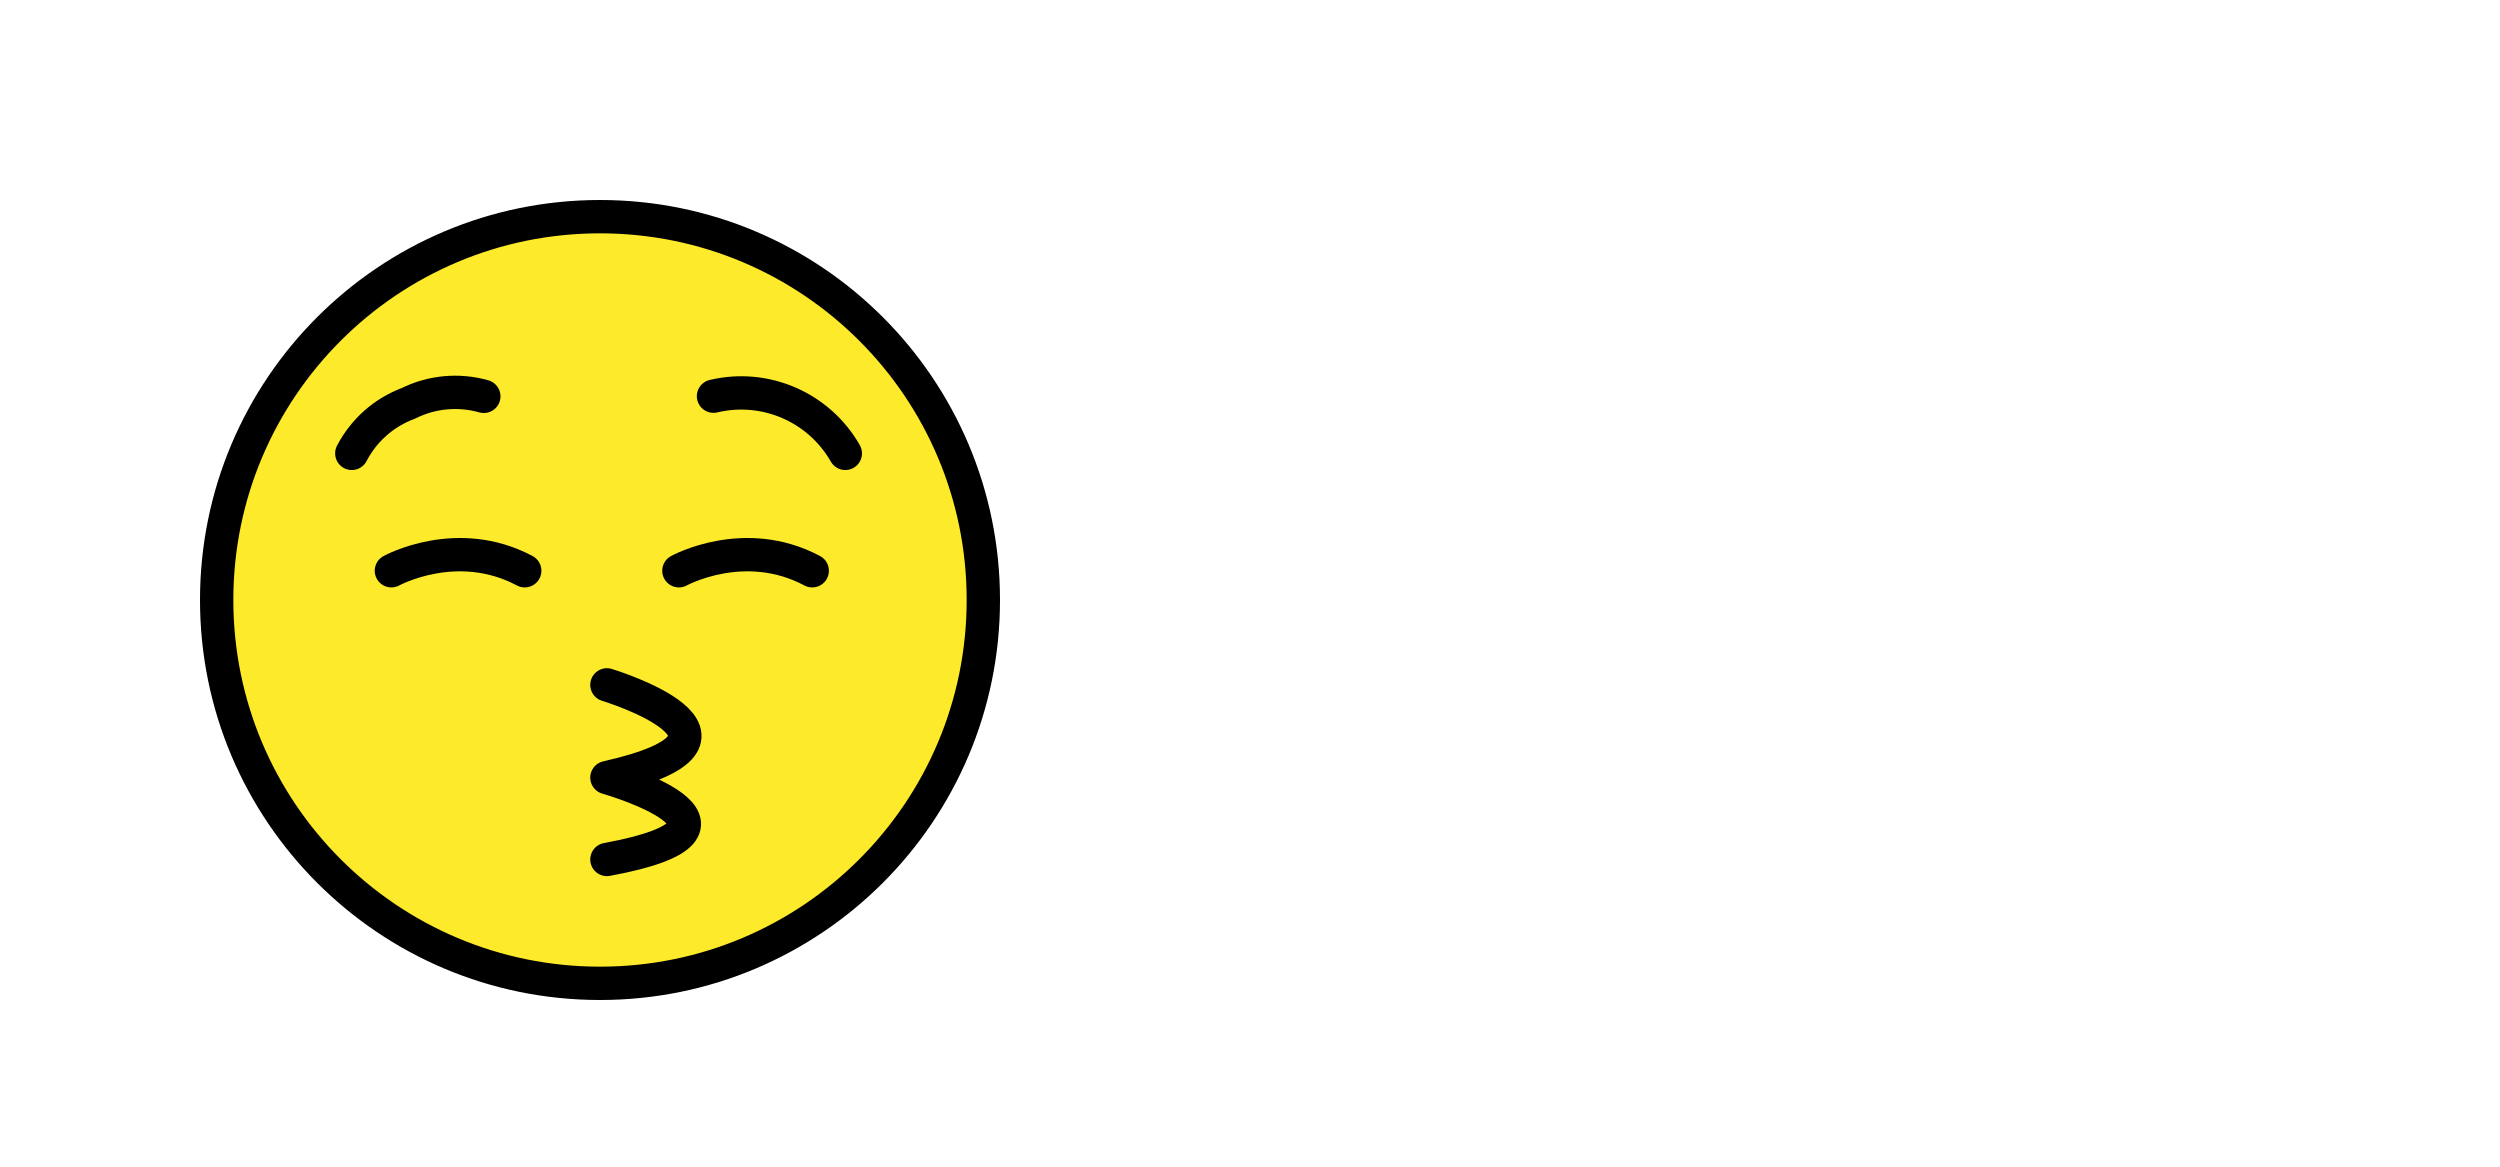
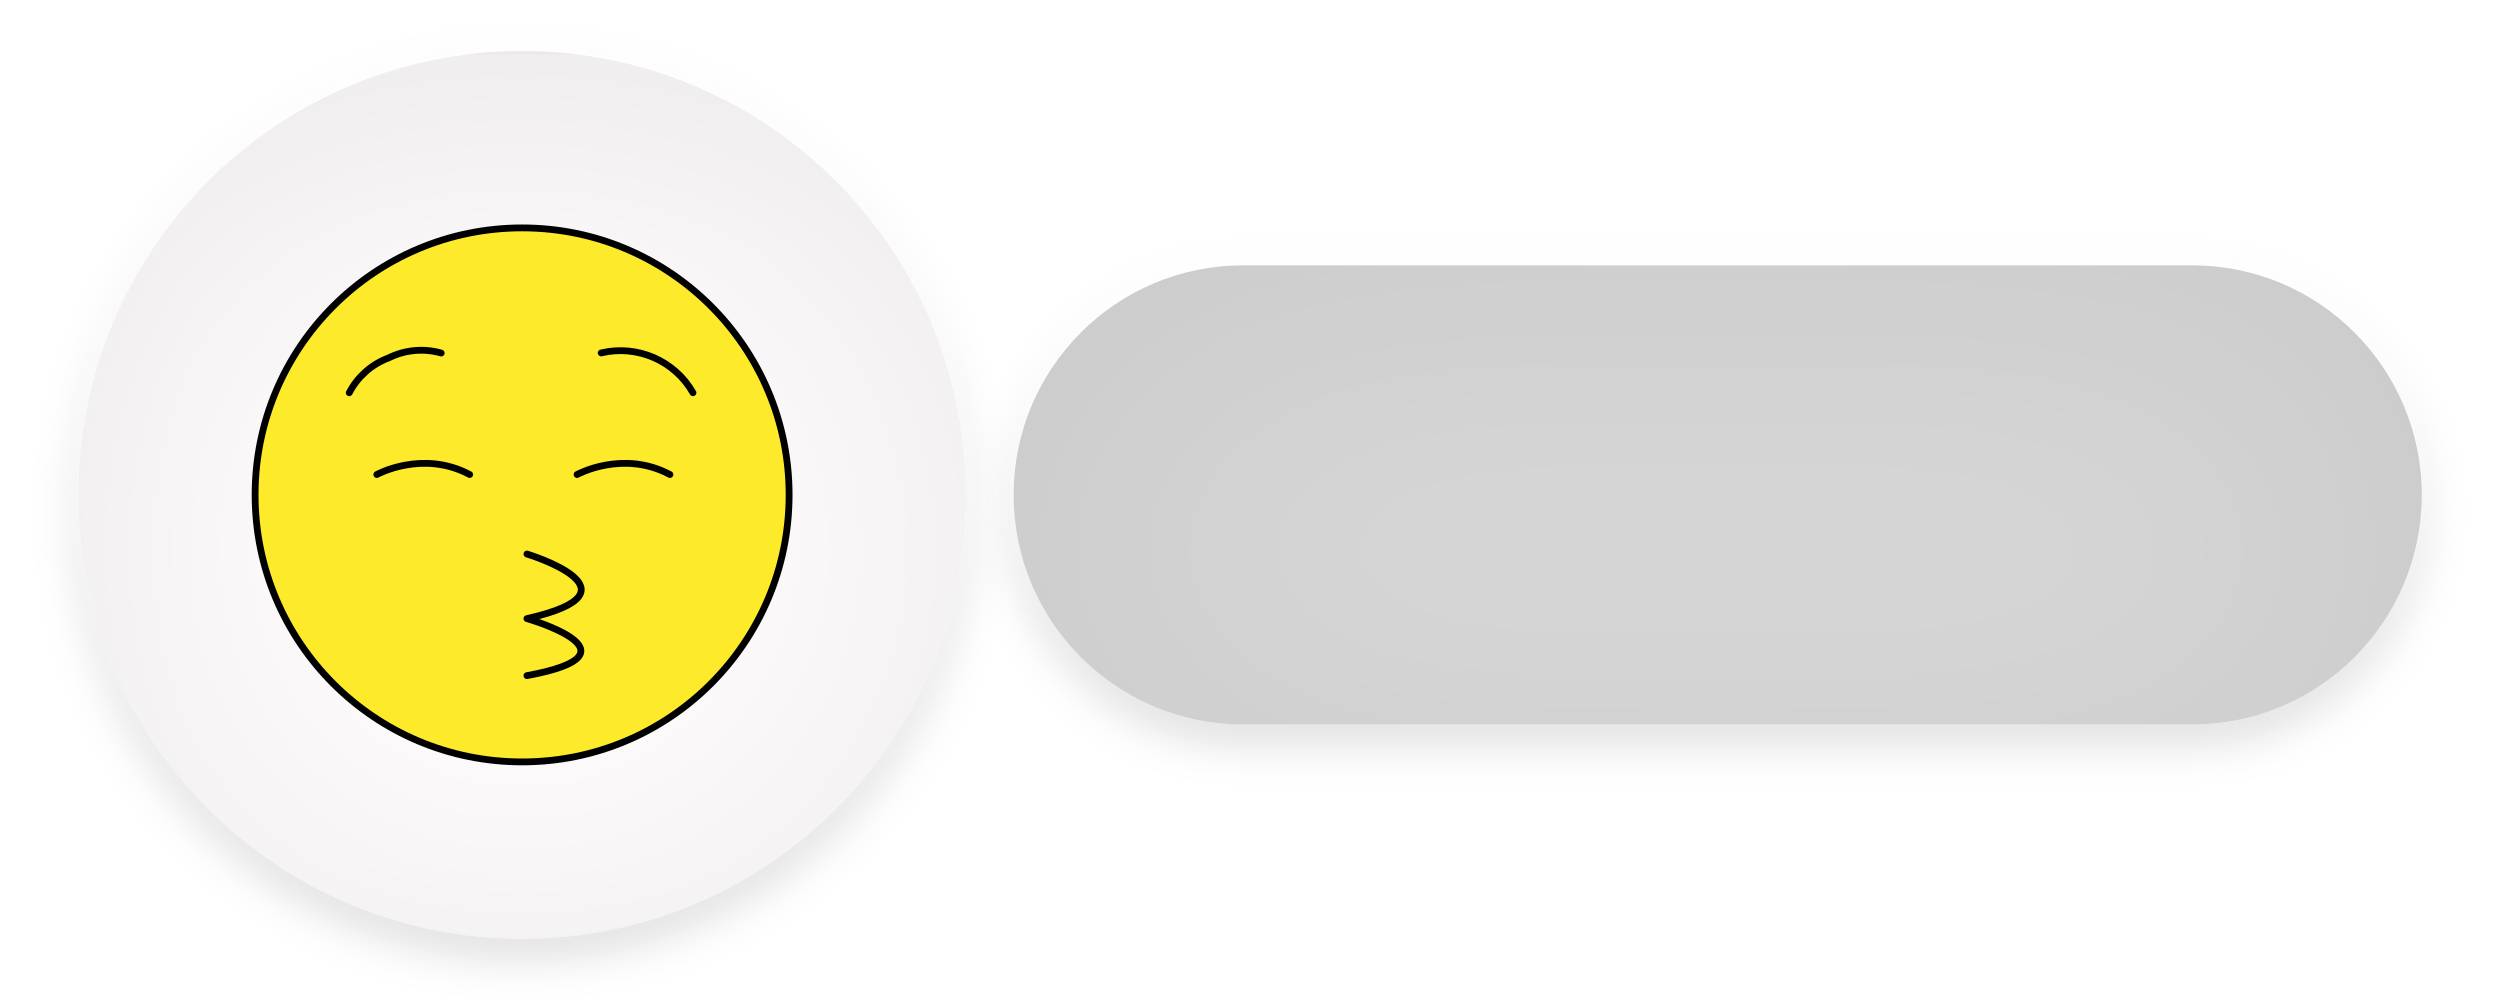
- <svg xmlns="http://www.w3.org/2000/svg" id="emoji" viewBox="0 0 150 70">
-   <rect id="my-rect" fill="#e5f9ff" x="0" y="0" rx="20" ry="20" />
-   <g>
-     <g id="color">
-       <circle cx="36" cy="36" r="23" fill="#FCEA2B" />
+ <svg xmlns="http://www.w3.org/2000/svg" xmlns:xlink="http://www.w3.org/1999/xlink" width="200px" height="80px" viewBox="0 0 715 294" version="1.1">
+   <defs>
+     <rect id="path-a5ickncx7x-1" x="288" y="78" width="414" height="135" rx="67.5" />
+     <filter x="-5.3%" y="-17.8%" width="110.6%" height="137.8%" filterUnits="objectBoundingBox" id="filter-a5ickncx7x-2">
+       <feOffset dx="0" dy="5" in="SourceAlpha" result="shadowOffsetOuter1" />
+       <feGaussianBlur stdDeviation="6.5" in="shadowOffsetOuter1" result="shadowBlurOuter1" />
+       <feComposite in="shadowBlurOuter1" in2="SourceAlpha" operator="out" result="shadowBlurOuter1" />
+       <feColorMatrix values="0 0 0 0 0.86   0 0 0 0 0.86   0 0 0 0 0.86  0 0 0 1 0" type="matrix" in="shadowBlurOuter1" result="shadowMatrixOuter1" />
+       <feOffset dx="0" dy="-5" in="SourceAlpha" result="shadowOffsetOuter2" />
+       <feGaussianBlur stdDeviation="5" in="shadowOffsetOuter2" result="shadowBlurOuter2" />
+       <feComposite in="shadowBlurOuter2" in2="SourceAlpha" operator="out" result="shadowBlurOuter2" />
+       <feColorMatrix values="0 0 0 0 1   0 0 0 0 1   0 0 0 0 1  0 0 0 1 0" type="matrix" in="shadowBlurOuter2" result="shadowMatrixOuter2" />
+       <feMerge>
+         <feMergeNode in="shadowMatrixOuter1" />
+         <feMergeNode in="shadowMatrixOuter2" />
+       </feMerge>
+     </filter>
+     <filter x="-19.2%" y="-60.4%" width="138.4%" height="223.0%" filterUnits="objectBoundingBox" id="filter-a5ickncx7x-3">
+       <feGaussianBlur stdDeviation="58.5" in="SourceAlpha" result="shadowBlurInner1" />
+       <feOffset dx="0" dy="16" in="shadowBlurInner1" result="shadowOffsetInner1" />
+       <feComposite in="shadowOffsetInner1" in2="SourceAlpha" operator="arithmetic" k2="-1" k3="1" result="shadowInnerInner1" />
+       <feColorMatrix values="0 0 0 0 0   0 0 0 0 0   0 0 0 0 0  0 0 0 0.078 0" type="matrix" in="shadowInnerInner1" />
+     </filter>
+     <circle id="path-a5ickncx7x-4" cx="143.5" cy="145.5" r="130.5" />
+     <filter x="-8.4%" y="-9.2%" width="116.9%" height="119.5%" filterUnits="objectBoundingBox" id="filter-a5ickncx7x-5">
+       <feOffset dx="0" dy="5" in="SourceAlpha" result="shadowOffsetOuter1" />
+       <feGaussianBlur stdDeviation="6.5" in="shadowOffsetOuter1" result="shadowBlurOuter1" />
+       <feColorMatrix values="0 0 0 0 0.86   0 0 0 0 0.86   0 0 0 0 0.86  0 0 0 1 0" type="matrix" in="shadowBlurOuter1" result="shadowMatrixOuter1" />
+       <feOffset dx="0" dy="-5" in="SourceAlpha" result="shadowOffsetOuter2" />
+       <feGaussianBlur stdDeviation="5" in="shadowOffsetOuter2" result="shadowBlurOuter2" />
+       <feColorMatrix values="0 0 0 0 1   0 0 0 0 1   0 0 0 0 1  0 0 0 1 0" type="matrix" in="shadowBlurOuter2" result="shadowMatrixOuter2" />
+       <feMerge>
+         <feMergeNode in="shadowMatrixOuter1" />
+         <feMergeNode in="shadowMatrixOuter2" />
+       </feMerge>
+     </filter>
+     <filter x="-30.5%" y="-31.2%" width="160.9%" height="163.6%" filterUnits="objectBoundingBox" id="filter-a5ickncx7x-6">
+       <feGaussianBlur stdDeviation="58.5" in="SourceAlpha" result="shadowBlurInner1" />
+       <feOffset dx="0" dy="16" in="shadowBlurInner1" result="shadowOffsetInner1" />
+       <feComposite in="shadowOffsetInner1" in2="SourceAlpha" operator="arithmetic" k2="-1" k3="1" result="shadowInnerInner1" />
+       <feColorMatrix values="0 0 0 0 0   0 0 0 0 0   0 0 0 0 0  0 0 0 0.078 0" type="matrix" in="shadowInnerInner1" />
+     </filter>
+   </defs>
+   <g id="Page-1" stroke="none" stroke-width="1" fill="none" fill-rule="evenodd">
+     <g id="Rectangle-Copy-2">
+       <use fill="black" fill-opacity="1" filter="url(#filter-a5ickncx7x-2)" xlink:href="#path-a5ickncx7x-1" />
+       <use fill-opacity="0.15" fill="#000000" fill-rule="evenodd" xlink:href="#path-a5ickncx7x-1" />
+       <use fill="black" fill-opacity="1" filter="url(#filter-a5ickncx7x-3)" xlink:href="#path-a5ickncx7x-1" />
    </g>
-     <g id="hair" />
-     <g id="skin" />
-     <g id="skin-shadow" />
-     <g id="line">
-       <path fill="none" stroke="#000000" stroke-linecap="round" stroke-linejoin="round" stroke-miterlimit="10" stroke-width="2" d="M36.415,41.092c0,0,10.525,3.196,0,5.564c0,0,10.458,2.988,0,4.912" />
-       <path fill="none" stroke="#000000" stroke-linecap="round" stroke-linejoin="round" stroke-miterlimit="10" stroke-width="2" d="M21.108,27.202c0.721-1.386,1.928-2.454,3.391-3c1.405-0.7,3.021-0.849,4.53-0.421" />
-       <path fill="none" stroke="#000000" stroke-linecap="round" stroke-linejoin="round" stroke-miterlimit="10" stroke-width="2" d="M50.719,27.202c-1.582-2.772-4.804-4.17-7.909-3.431" />
-       <path fill="none" stroke="#000000" stroke-linecap="round" stroke-linejoin="round" stroke-miterlimit="10" stroke-width="2" d="M23.484,34.245c0,0,3.932-2.17,8,0" />
-       <path fill="none" stroke="#000000" stroke-linecap="round" stroke-linejoin="round" stroke-miterlimit="10" stroke-width="2" d="M40.734,34.245c0,0,3.932-2.17,8,0" />
-       <ellipse cx="36" cy="36" rx="23" ry="23" fill="none" stroke="#000000" stroke-linecap="round" stroke-linejoin="round" stroke-miterlimit="10" stroke-width="2" />
+     <g id="Oval-Copy-2">
+       <use fill="black" fill-opacity="1" filter="url(#filter-a5ickncx7x-5)" xlink:href="#path-a5ickncx7x-4" />
+       <use fill="#FFFDFD" fill-rule="evenodd" xlink:href="#path-a5ickncx7x-4" />
+       <use fill="black" fill-opacity="1" filter="url(#filter-a5ickncx7x-6)" xlink:href="#path-a5ickncx7x-4" />
    </g>
-     <animateTransform id="animate" attributeName="transform" attributeType="XML" type="rotate" from="0 36 36" to="360 36 36" dur="2s" repeatCount="indefinite" />
+     <g>
+       <g id="Group" transform="translate(64.9999, 66.9999)">
+         <g id="color" transform="translate(0.0003, 0.0003)" fill="#FCEA2B" fill-rule="nonzero">
+           <circle id="Oval" cx="78.5" cy="78.5" r="78.5" />
+         </g>
+         <g id="line" stroke="#000000" stroke-linecap="round" stroke-linejoin="round" stroke-width="2">
+           <path d="M79.917,95.881 C79.917,95.881 115.839,106.787 79.917,114.87 C79.917,114.87 115.61,125.069 79.917,131.636" id="Path" />
+           <path d="M27.675,48.471 C30.135,43.741 34.255,40.095 39.247,38.232 C44.043,35.842 49.556,35.335 54.709,36.795" id="Path" />
+           <path d="M128.736,48.471 C123.337,39.009 112.341,34.239 101.742,36.762" id="Path" />
+           <path d="M35.784,72.511 C35.784,72.511 49.204,65.106 63.088,72.511" id="Path" />
+           <path d="M94.658,72.511 C94.658,72.511 108.079,65.106 121.963,72.511" id="Path" />
+           <circle id="Oval" cx="78.5" cy="78.5" r="78.5" />
+         </g>
+       </g>
+       <animateTransform id="animate" attributeName="transform" attributeType="XML" type="rotate" from="0 143.5 145.5" to="360 143.5 145.5" dur="2s" repeatCount="indefinite" />
+     </g>
  </g>
-   <text id="my-text" />
</svg>
